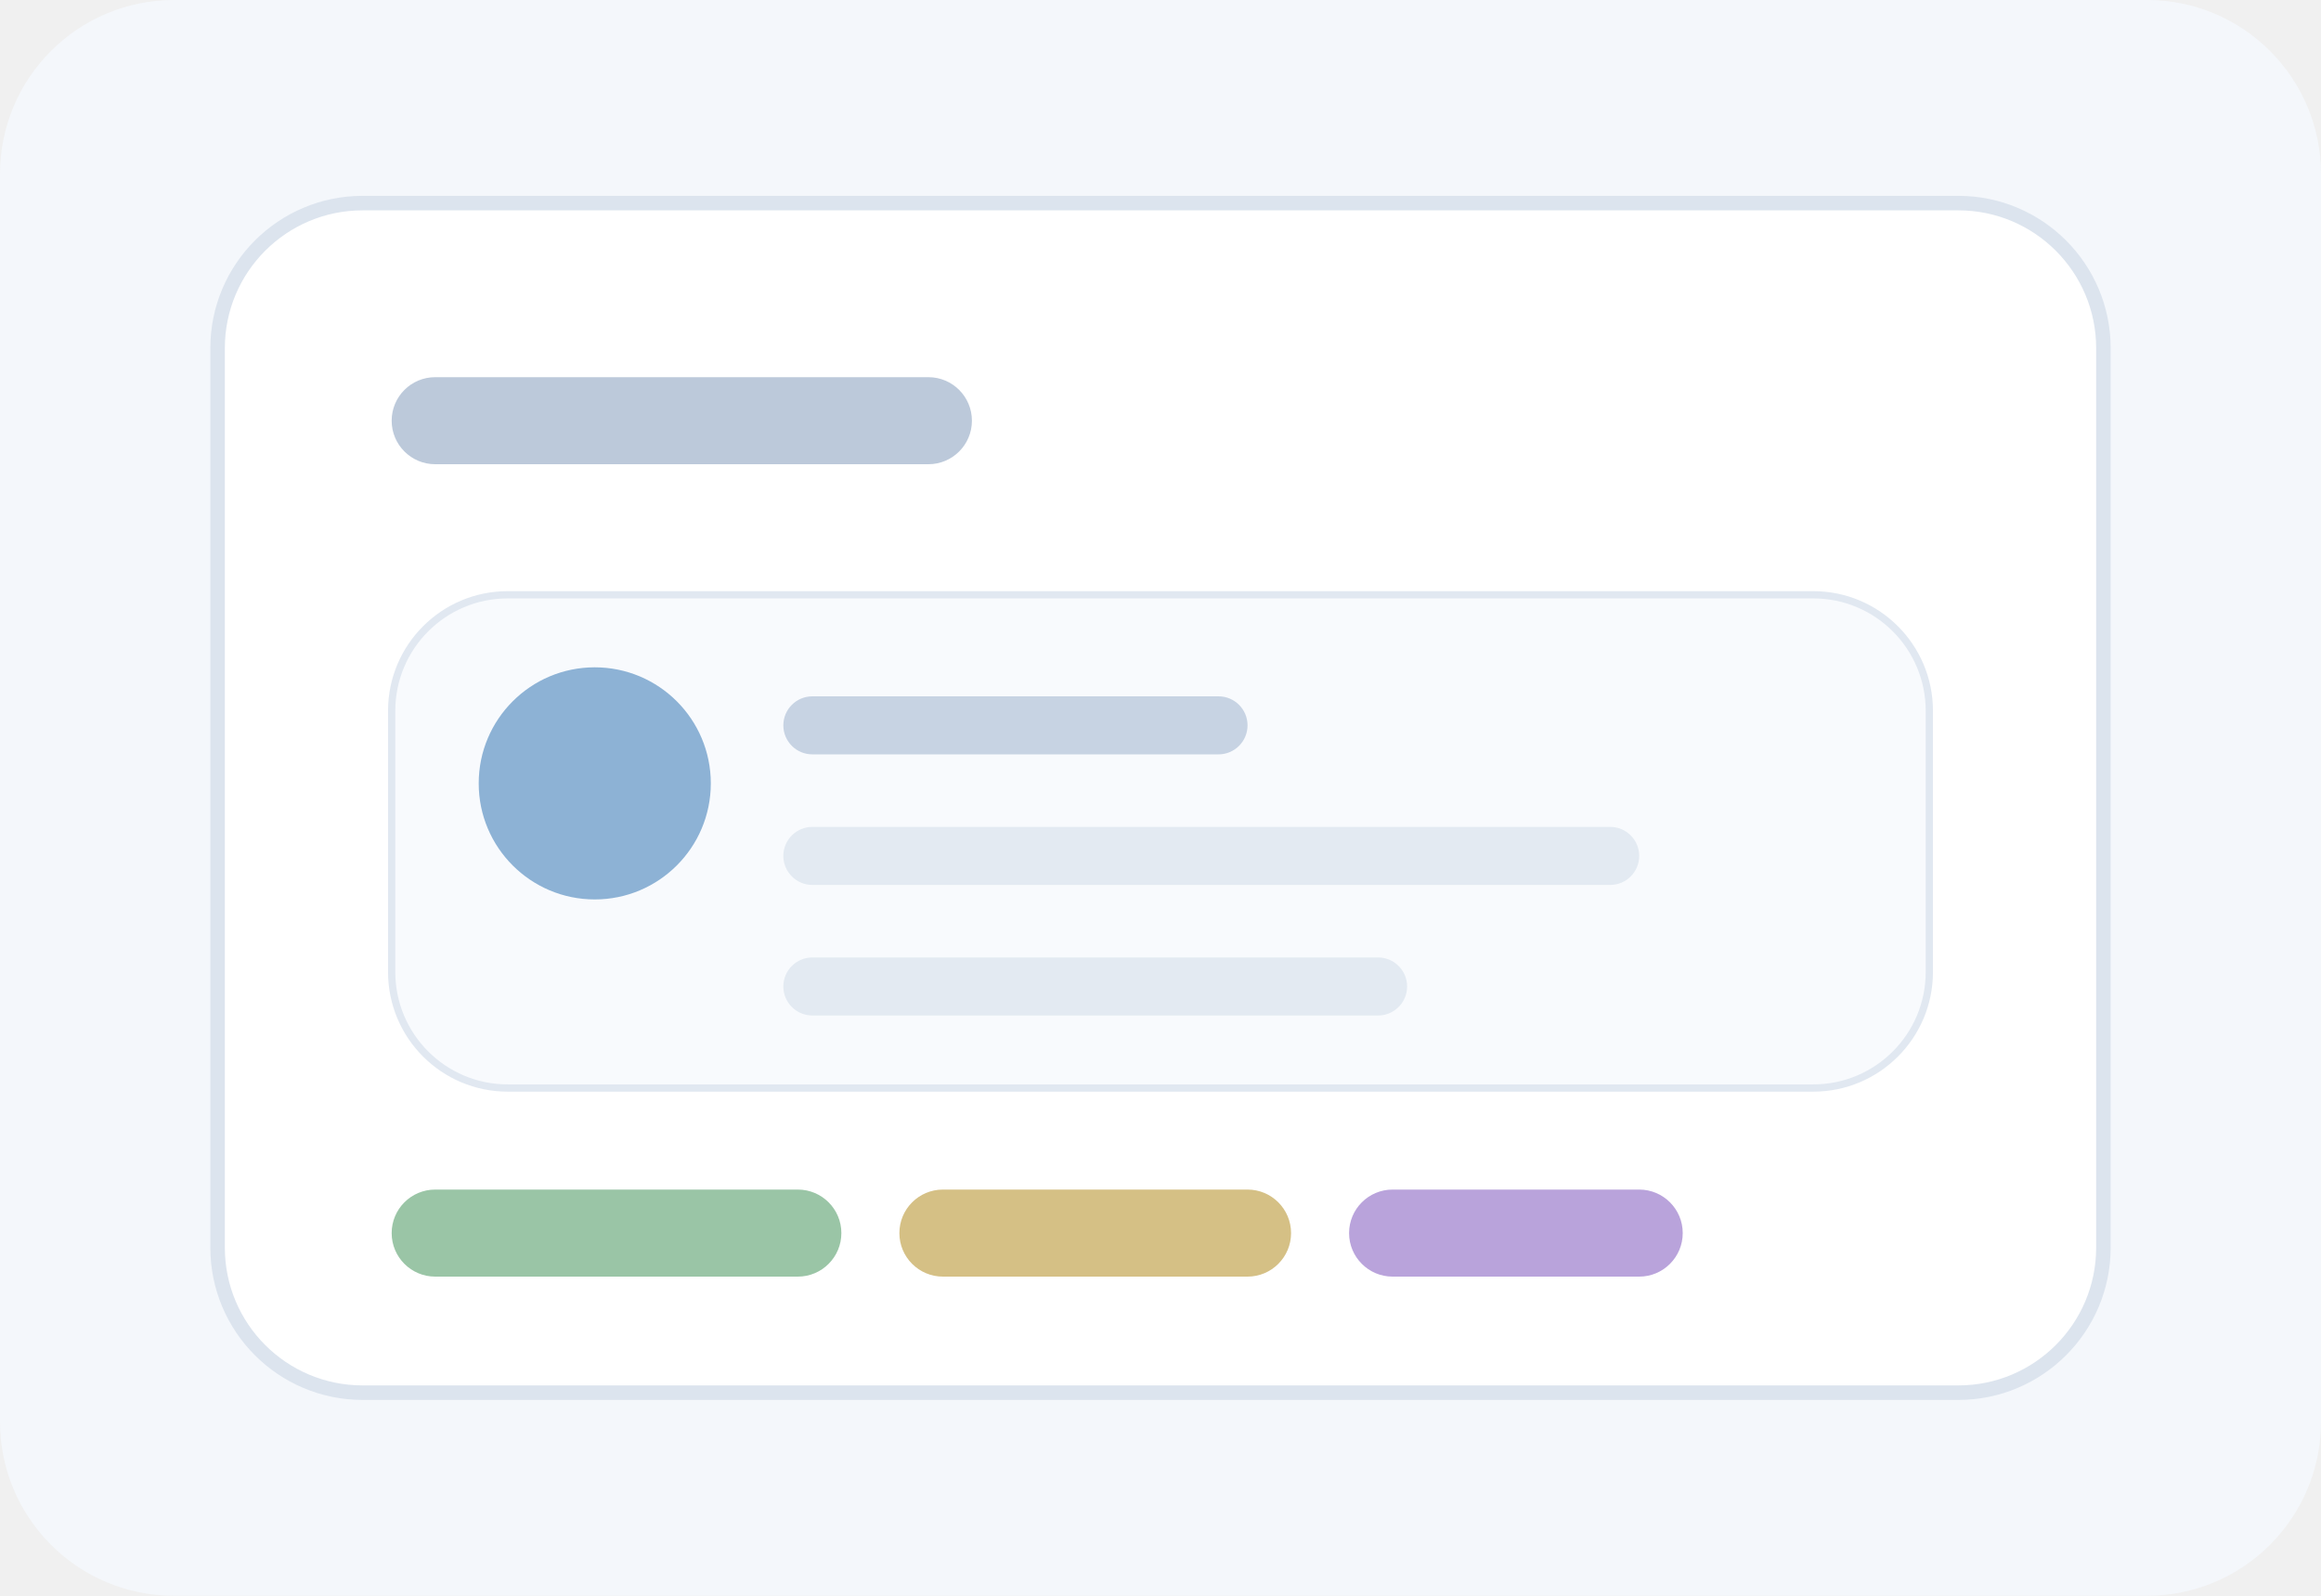
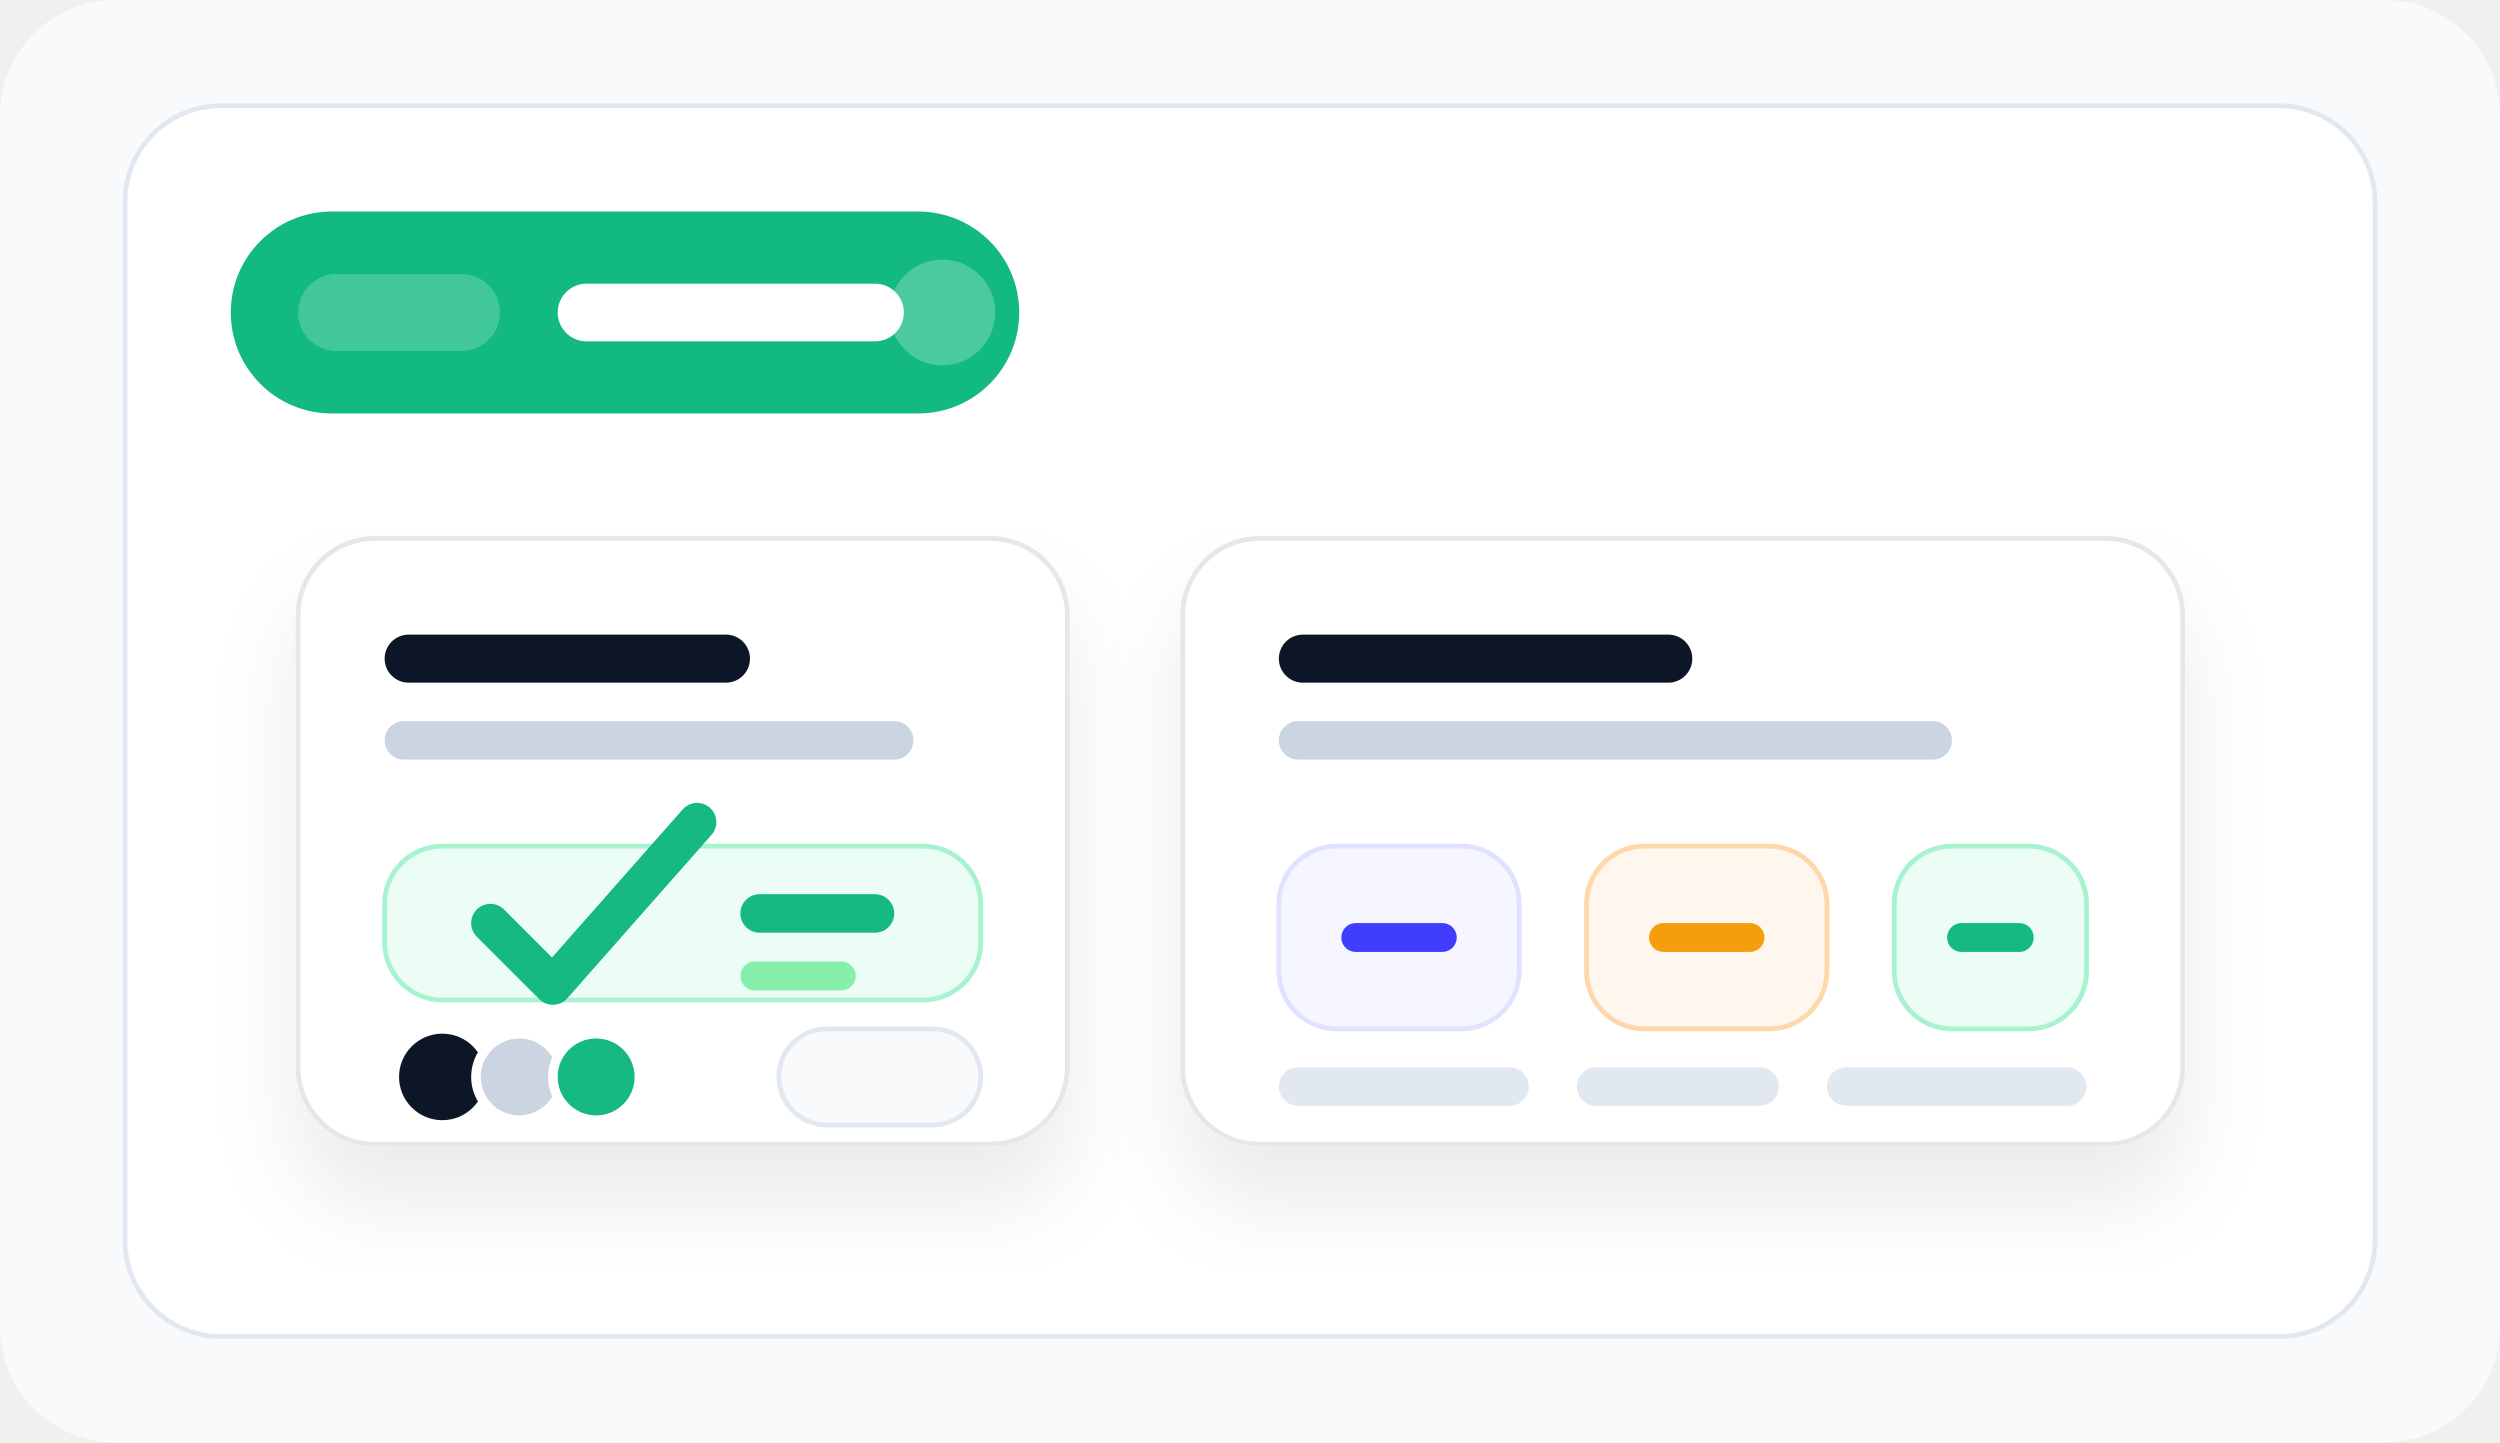
- <svg xmlns="http://www.w3.org/2000/svg" width="320" height="220" viewBox="0 0 320 220" fill="none">
-   <rect width="320" height="220" rx="24" fill="#F4F7FB" />
-   <rect x="30" y="28" width="260" height="164" rx="20" fill="white" stroke="#DCE4EE" stroke-width="2" />
-   <rect x="54" y="52" width="80" height="12" rx="6" fill="#BCC9DA" />
-   <rect x="54" y="82" width="212" height="68" rx="16" fill="#F8FAFD" stroke="#E1E8F1" />
-   <circle cx="82" cy="108" r="16" fill="#8DB2D5" />
-   <rect x="108" y="96" width="64" height="8" rx="4" fill="#C7D3E3" />
-   <rect x="108" y="114" width="118" height="8" rx="4" fill="#E3EAF2" />
-   <rect x="108" y="132" width="86" height="8" rx="4" fill="#E3EAF2" />
-   <rect x="54" y="164" width="62" height="12" rx="6" fill="#9AC5A6" />
-   <rect x="124" y="164" width="54" height="12" rx="6" fill="#D5C085" />
-   <rect x="186" y="164" width="46" height="12" rx="6" fill="#B9A3DB" />
+ <svg xmlns="http://www.w3.org/2000/svg" width="520" height="300" viewBox="0 0 520 300" fill="none">
+   <rect width="520" height="300" rx="24" fill="#F8FAFC" />
+   <rect x="26" y="22" width="468" height="256" rx="20" fill="white" stroke="#E2E8F0" />
+   <rect x="48" y="44" width="164" height="42" rx="21" fill="#12B981" />
+   <rect x="62" y="57" width="42" height="16" rx="8" fill="white" fill-opacity=".2" />
+   <rect x="116" y="59" width="72" height="12" rx="6" fill="white" />
+   <circle cx="196" cy="65" r="11" fill="white" fill-opacity=".24" />
+   <g filter="url(#shadow)">
+     <rect x="62" y="112" width="160" height="126" rx="16" fill="white" stroke="#E5E7EB" />
+     <rect x="80" y="132" width="76" height="10" rx="5" fill="#111827" />
+     <rect x="80" y="150" width="110" height="8" rx="4" fill="#CBD5E1" />
+     <rect x="80" y="176" width="124" height="32" rx="12" fill="#ECFDF5" stroke="#A7F3D0" />
+     <path d="M102 192l13 13 30-34" stroke="#12B981" stroke-width="8" stroke-linecap="round" stroke-linejoin="round" />
+     <rect x="154" y="186" width="32" height="8" rx="4" fill="#12B981" />
+     <rect x="154" y="200" width="24" height="6" rx="3" fill="#86EFAC" />
+     <circle cx="92" cy="224" r="9" fill="#111827" />
+     <circle cx="108" cy="224" r="9" fill="#CBD5E1" stroke="white" stroke-width="2" />
+     <circle cx="124" cy="224" r="9" fill="#12B981" stroke="white" stroke-width="2" />
+     <rect x="162" y="214" width="42" height="20" rx="10" fill="#F8FAFC" stroke="#E2E8F0" />
+   </g>
+   <g filter="url(#shadow)">
+     <rect x="246" y="112" width="208" height="126" rx="16" fill="white" stroke="#E5E7EB" />
+     <rect x="266" y="132" width="86" height="10" rx="5" fill="#111827" />
+     <rect x="266" y="150" width="140" height="8" rx="4" fill="#CBD5E1" />
+     <rect x="266" y="176" width="50" height="38" rx="12" fill="#F5F6FF" stroke="#DFE3FF" />
+     <rect x="330" y="176" width="50" height="38" rx="12" fill="#FFF7ED" stroke="#FED7AA" />
+     <rect x="394" y="176" width="40" height="38" rx="12" fill="#ECFDF5" stroke="#A7F3D0" />
+     <path d="M282 195h18" stroke="#3F3CFF" stroke-width="6" stroke-linecap="round" />
+     <path d="M346 195h18" stroke="#F59E0B" stroke-width="6" stroke-linecap="round" />
+     <path d="M408 195h12" stroke="#12B981" stroke-width="6" stroke-linecap="round" />
+     <rect x="266" y="222" width="52" height="8" rx="4" fill="#E2E8F0" />
+     <rect x="328" y="222" width="42" height="8" rx="4" fill="#E2E8F0" />
+     <rect x="380" y="222" width="54" height="8" rx="4" fill="#E2E8F0" />
+   </g>
+   <defs>
+     <filter id="shadow" x="44" y="98" width="430" height="166" filterUnits="userSpaceOnUse" color-interpolation-filters="sRGB">
+       <feDropShadow dx="0" dy="12" stdDeviation="9" flood-color="#0F172A" flood-opacity=".08" />
+     </filter>
+   </defs>
</svg>
